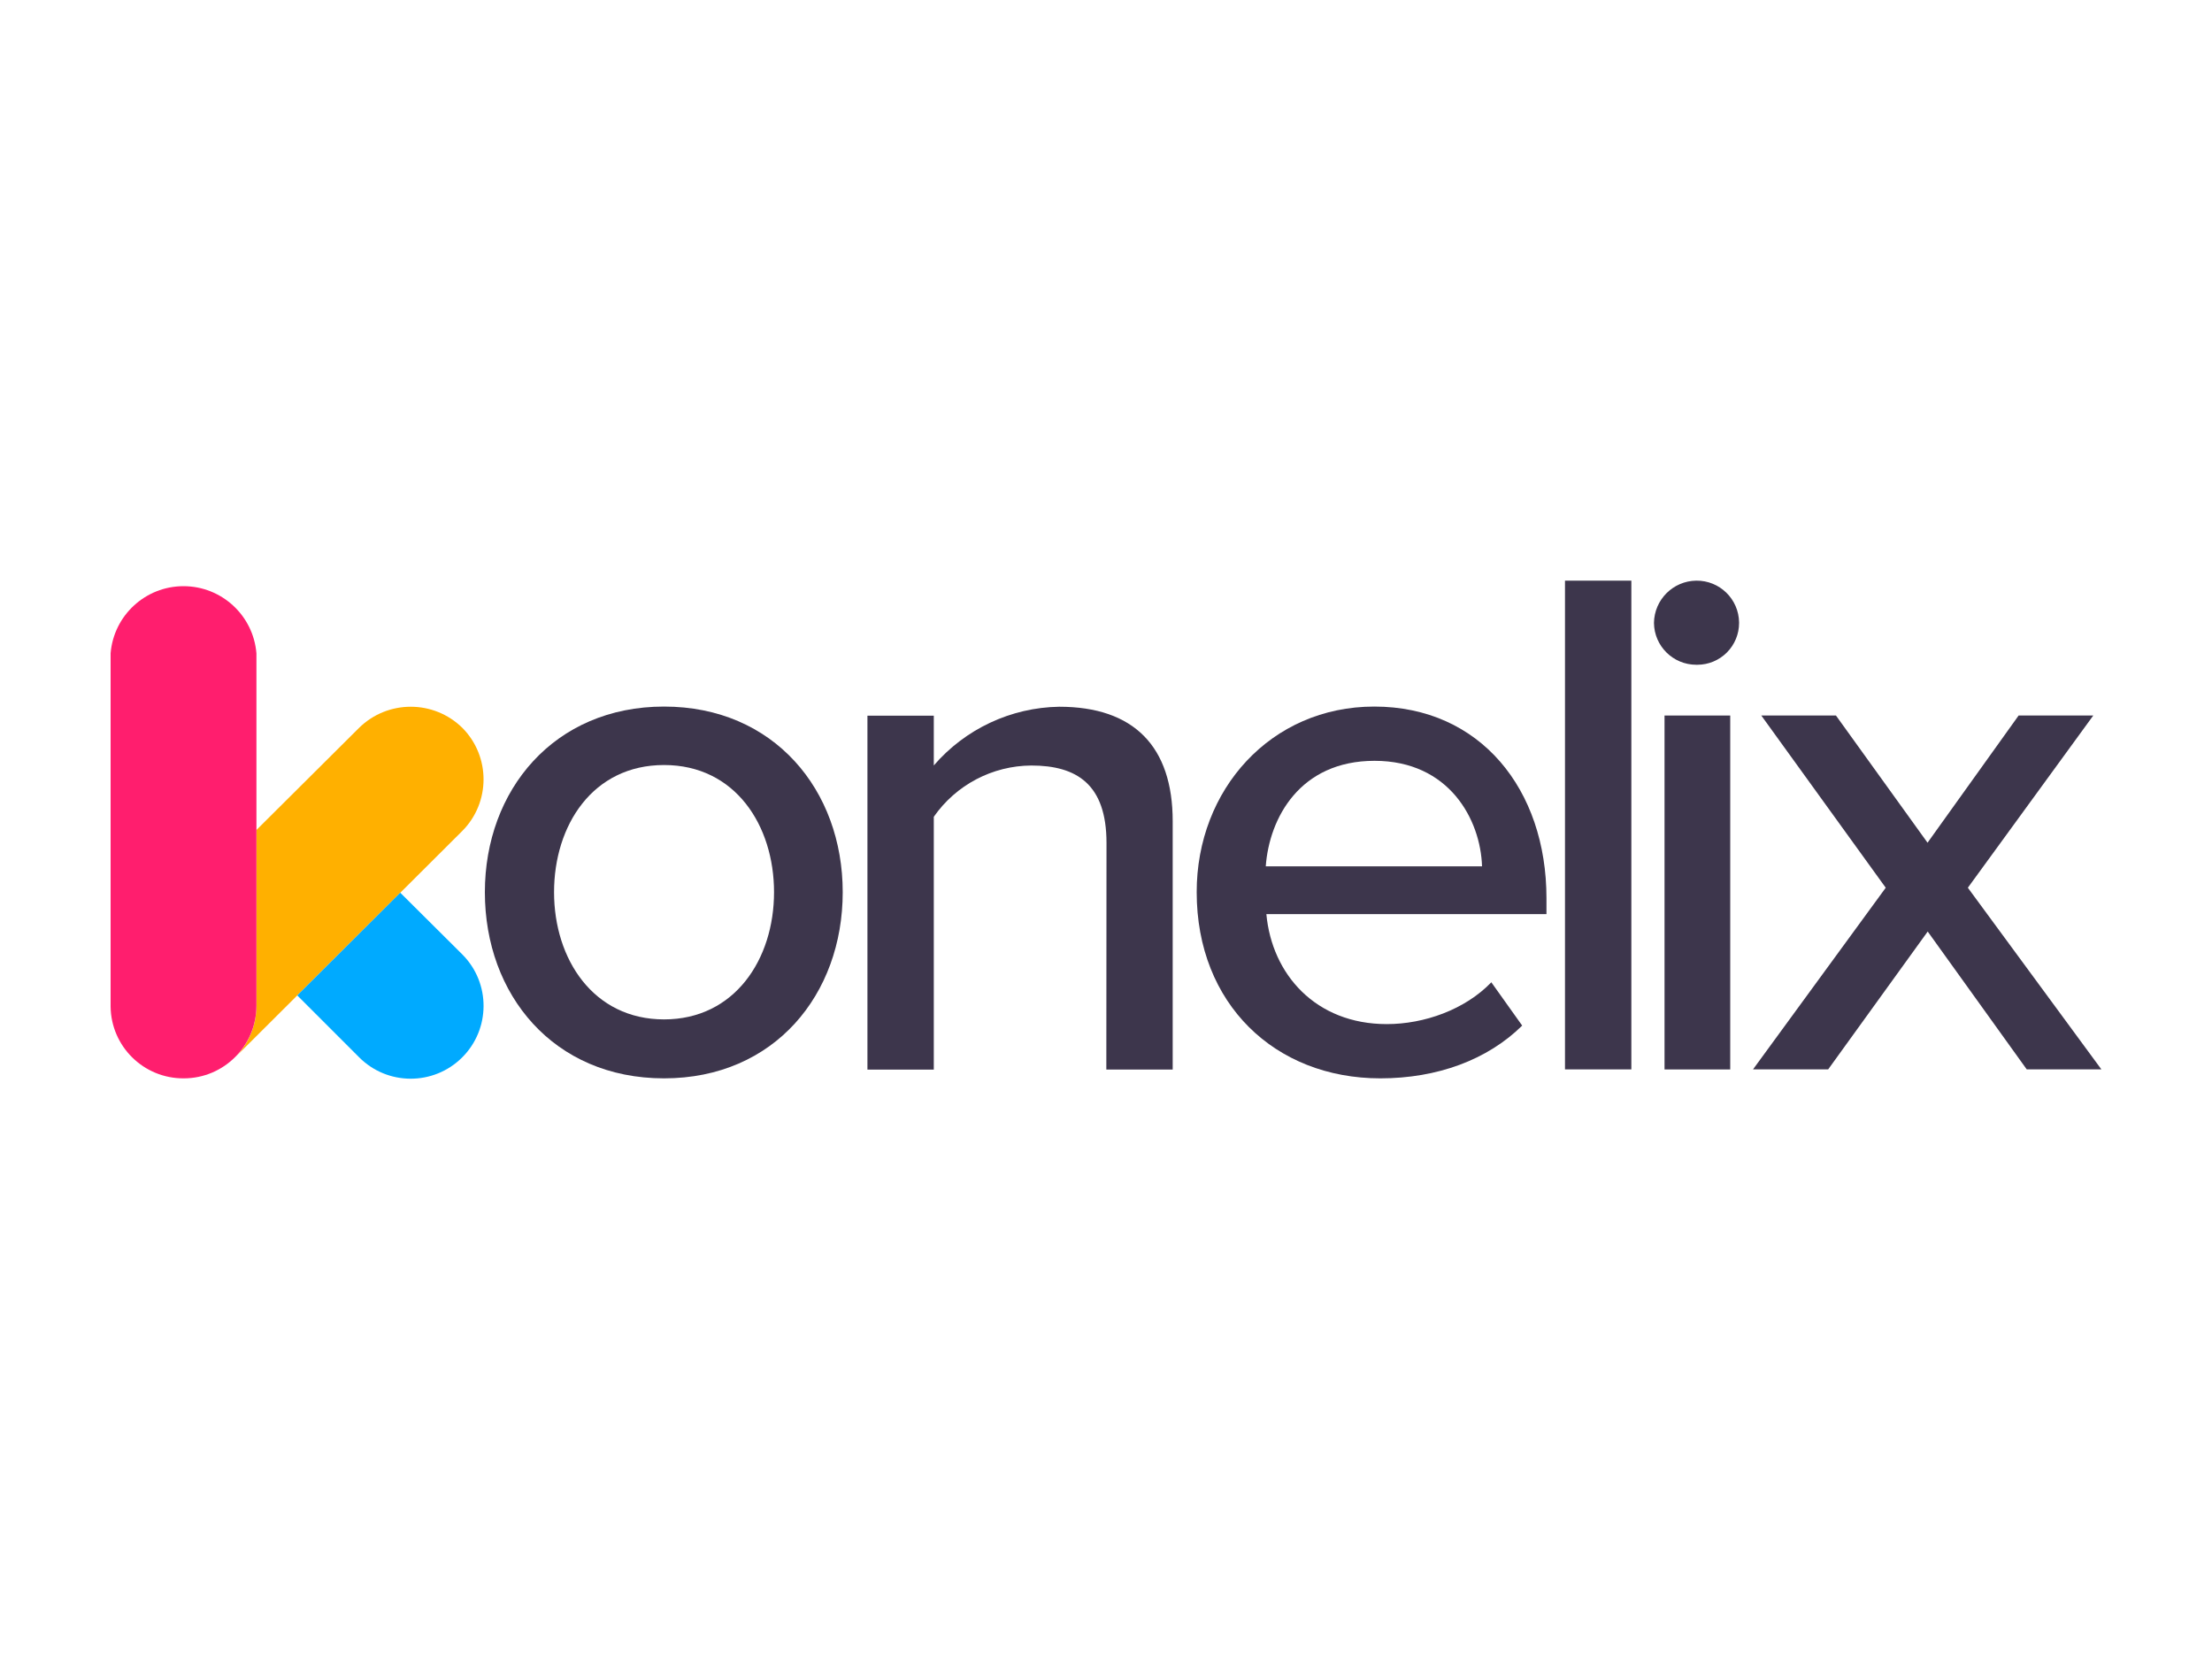
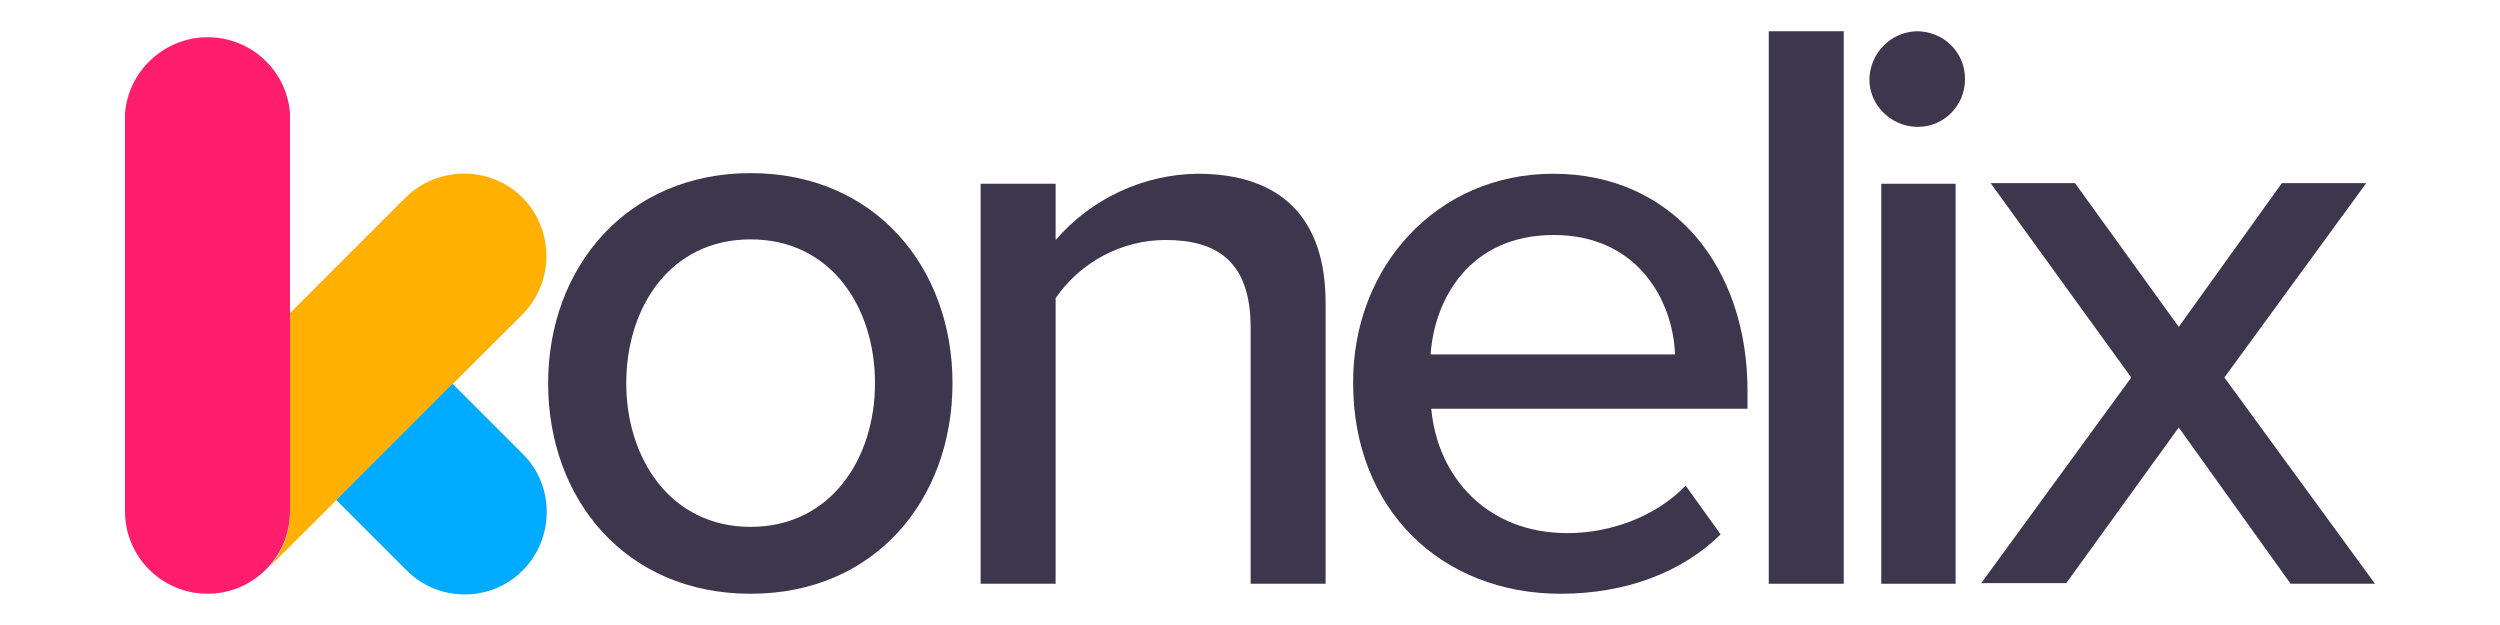
- <svg xmlns="http://www.w3.org/2000/svg" id="Layer_1" data-name="Layer 1" viewBox="0 0 400 300">
-   <defs>
-     <style>.cls-1{fill:#3d364c;}.cls-2{fill:#ffb000;}.cls-3{fill:#ff1e6e;}.cls-4{fill:#0af;}</style>
-   </defs>
-   <g id="Layer_1-2" data-name="Layer 1">
-     <path class="cls-1" d="M87.68,161.34c0-18.45,12.51-33.57,32.4-33.57s32.31,15.12,32.31,33.57S140.06,195,120.08,195,87.68,179.88,87.68,161.34Zm52.29,0c0-12.06-7-23-19.89-23s-19.89,10.89-19.89,23,7.11,23,19.89,23,19.89-10.89,19.89-23Z" />
-     <path class="cls-1" d="M200.09,152.43c0-10.62-5.4-14-13.59-14a21.65,21.65,0,0,0-17.64,9.27v45.72h-12v-64h12v9a30.6,30.6,0,0,1,22.68-10.62c13.5,0,20.52,7.2,20.52,20.7v44.91h-12Z" />
-     <path class="cls-1" d="M248.51,127.77c19.17,0,31.14,15,31.14,34.65v2.88H229c1,10.89,8.91,19.89,21.78,19.89,6.75,0,14.13-2.61,18.9-7.56l5.58,7.83c-6.3,6.21-15.39,9.54-25.65,9.54-19.08,0-33.21-13.5-33.21-33.66C216.38,142.8,229.79,127.77,248.51,127.77Zm-19.62,28.89H268c-.27-8.46-5.94-19.08-19.44-19.08S229.52,147.93,228.89,156.66Z" />
-     <path class="cls-1" d="M283,105h12v88.38H283Z" />
-     <path class="cls-1" d="M348.59,168.45l-18,24.93H317l24-32.85-22.5-31.14H332l16.56,23,16.47-23h13.5l-22.68,31.14L380,193.38H366.5Z" />
-     <path class="cls-1" d="M301,129.39h11.88v64H301Z" />
-     <path class="cls-1" d="M299.09,112.65a7.75,7.75,0,0,1,7.65-7.65,7.65,7.65,0,0,1,7.74,7.56v.09a7.55,7.55,0,0,1-7.56,7.56h-.18A7.65,7.65,0,0,1,299.09,112.65Z" />
-     <path class="cls-2" d="M83.63,131.64a13.33,13.33,0,0,0-18.72,0L46.37,150.09v31.77a13.16,13.16,0,0,1-3.78,9.27l41-40.86A13.24,13.24,0,0,0,83.63,131.64Z" />
-     <path class="cls-3" d="M33.23,195A13.14,13.14,0,0,1,20,182V118.14a13.23,13.23,0,0,1,26.37,0v63.72A13.14,13.14,0,0,1,33.23,195Z" />
-     <path class="cls-4" d="M72.38,161.43,53.75,180l11.16,11.16a13.17,13.17,0,1,0,18.72-18.54Z" />
+ <svg xmlns="http://www.w3.org/2000/svg" version="1.1" id="Layer_1" x="0px" y="0px" viewBox="0 0 400 100" style="enable-background:new 0 0 400 100;" xml:space="preserve">
+   <style type="text/css">
+ 	.st0{fill:#3D364C;}
+ 	.st1{fill:#FFB000;}
+ 	.st2{fill:#FF1E6E;}
+ 	.st3{fill:#00AAFF;}
+ </style>
+   <g id="Layer_1-2">
+     <path class="st0" d="M87.7,61.3c0-18.4,12.5-33.6,32.4-33.6s32.3,15.1,32.3,33.6S140.1,95,120.1,95S87.7,79.9,87.7,61.3z M140,61.3   c0-12.1-7-23-19.9-23s-19.9,10.9-19.9,23s7.1,23,19.9,23S140,73.4,140,61.3z" />
+     <path class="st0" d="M200.1,52.4c0-10.6-5.4-14-13.6-14c-7,0-13.6,3.5-17.6,9.3v45.7h-12v-64h12v9c5.7-6.6,14-10.5,22.7-10.6   c13.5,0,20.5,7.2,20.5,20.7v44.9h-12L200.1,52.4z" />
+     <path class="st0" d="M248.5,27.8c19.2,0,31.1,15,31.1,34.7v2.9H229c1,10.9,8.9,19.9,21.8,19.9c6.8,0,14.1-2.6,18.9-7.6l5.6,7.8   c-6.3,6.2-15.4,9.5-25.6,9.5c-19.1,0-33.2-13.5-33.2-33.7C216.4,42.8,229.8,27.8,248.5,27.8z M228.9,56.7H268   c-0.3-8.5-5.9-19.1-19.4-19.1S229.5,47.9,228.9,56.7z" />
+     <path class="st0" d="M283,5h12v88.4h-12V5z" />
+     <path class="st0" d="M348.6,68.4l-18,24.9H317l24-32.9l-22.5-31.1H332l16.6,23l16.5-23h13.5l-22.7,31.1L380,93.4h-13.5L348.6,68.4z   " />
+     <path class="st0" d="M301,29.4h11.9v64H301V29.4z" />
+     <path class="st0" d="M299.1,12.7c0.1-4.2,3.4-7.6,7.6-7.7c4.2,0,7.7,3.3,7.7,7.6c0,0,0,0,0,0v0.1c0,4.2-3.4,7.6-7.5,7.6   c0,0,0,0,0,0h-0.2C302.5,20.2,299.1,16.8,299.1,12.7z" />
+     <path class="st1" d="M83.6,31.6c-5.2-5.1-13.5-5.1-18.7,0L46.4,50.1v31.8c0,3.5-1.3,6.8-3.8,9.3l41-40.9   C88.7,45.1,88.7,36.8,83.6,31.6z" />
+     <path class="st2" d="M33.2,95C26,95,20.1,89.2,20,82V18.1C20.6,10.9,27,5.4,34.3,6c6.4,0.5,11.6,5.6,12.1,12.1v63.7   C46.4,89.1,40.5,95,33.2,95C33.2,95,33.2,95,33.2,95z" />
+     <path class="st3" d="M72.4,61.4L53.8,80l11.2,11.2c5.1,5.2,13.5,5.2,18.6,0.1s5.2-13.5,0.1-18.6L72.4,61.4z" />
  </g>
</svg>
